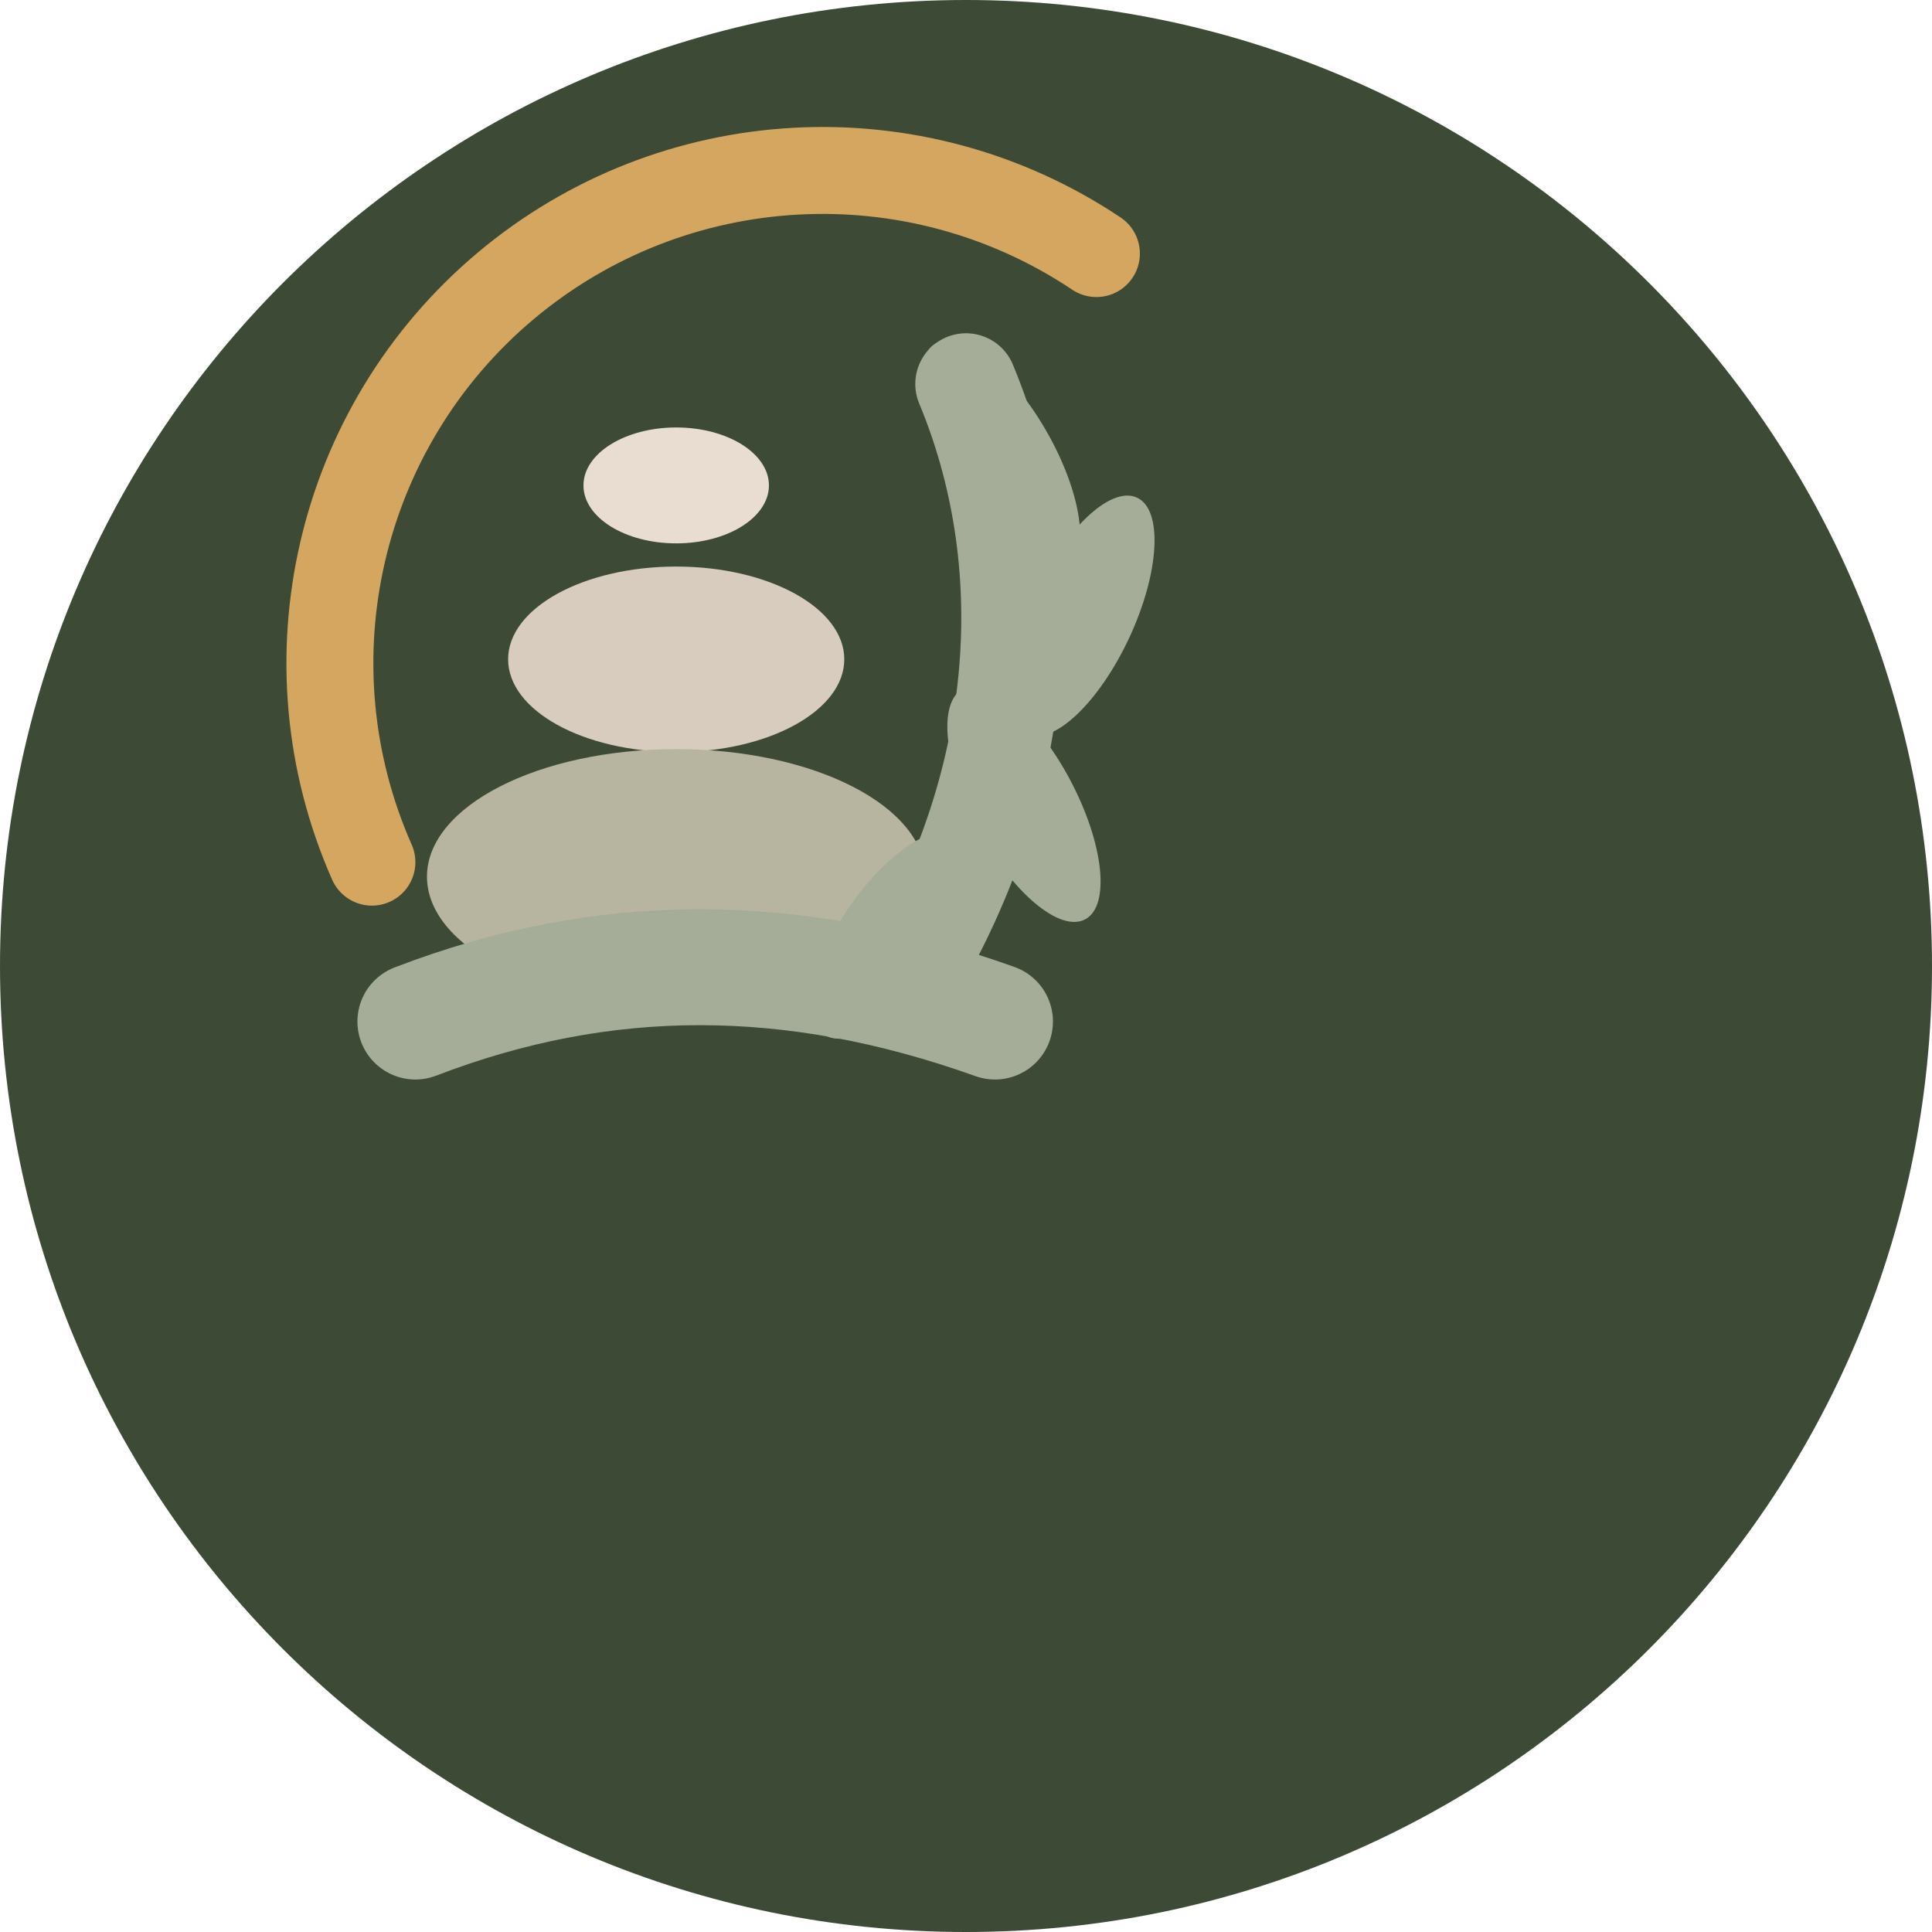
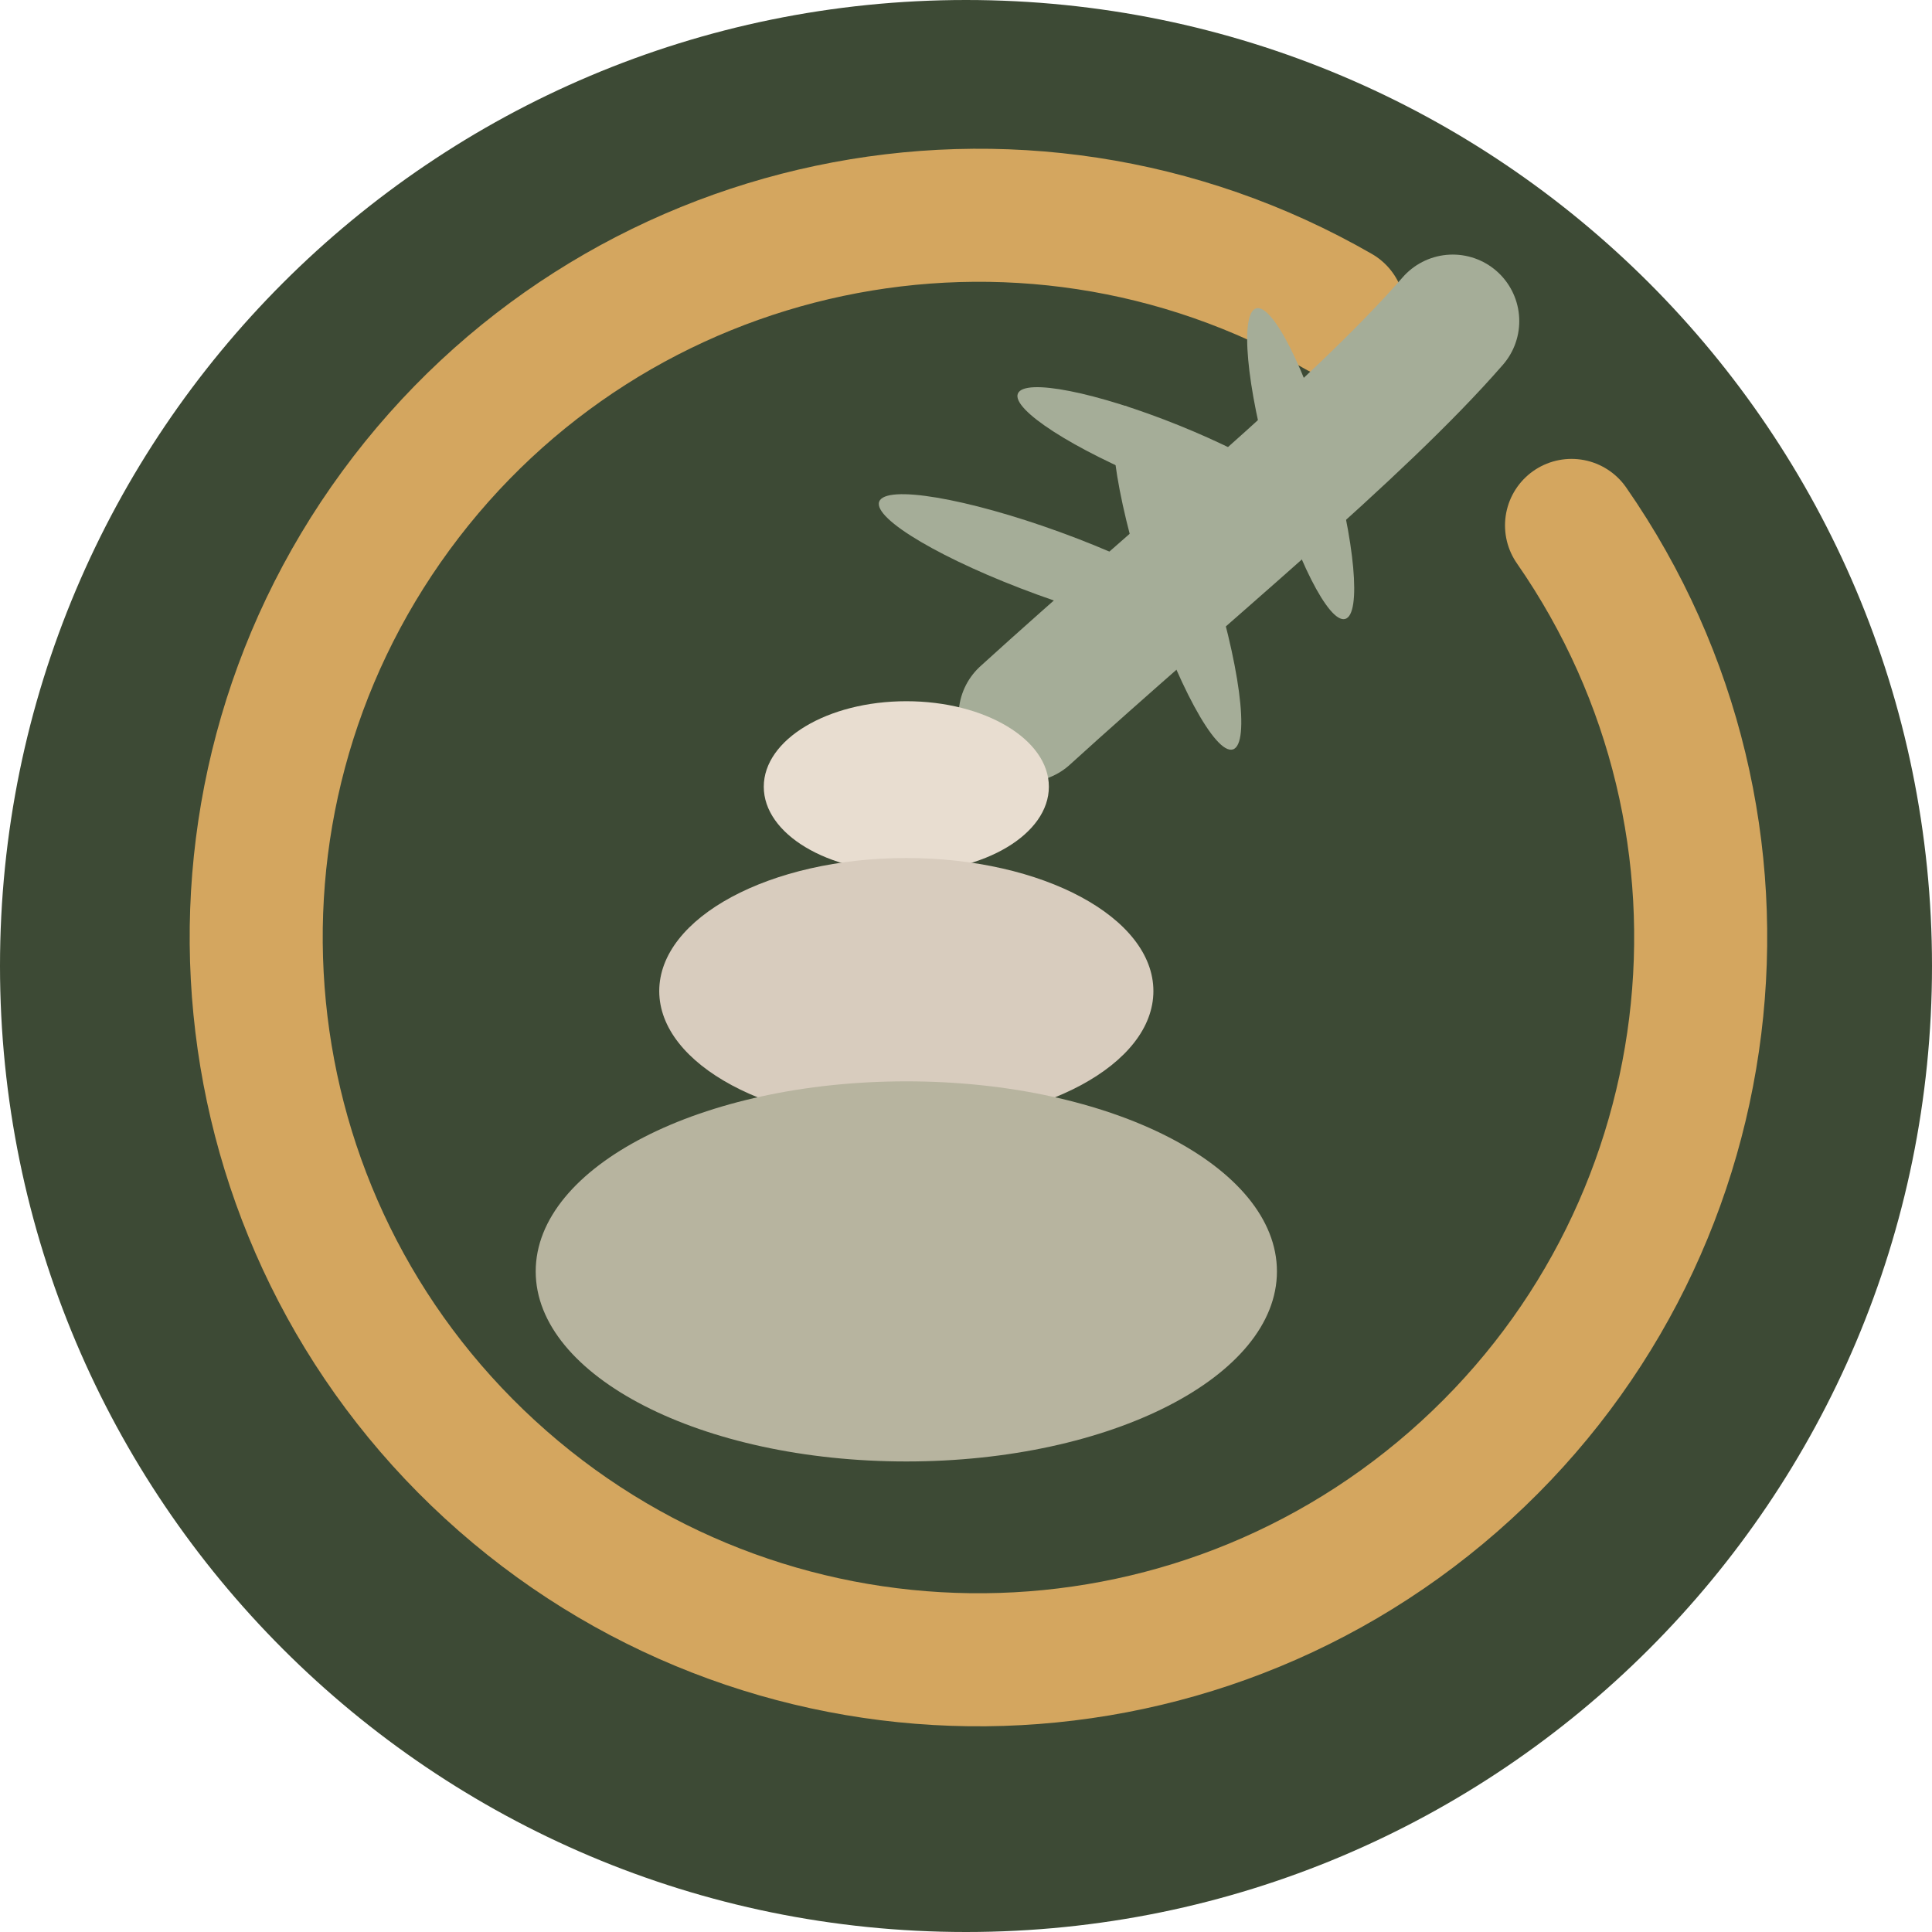
<svg xmlns="http://www.w3.org/2000/svg" viewBox="0 0 32 32">
  <circle cx="16" cy="16" r="16" fill="#3D4A35" />
-   <g transform="translate(4 3) scale(0.048) translate(-80 -100)">
-     <path d="M125 335 A170 170 0 0 1 375 125" stroke="#D4A65F" stroke-width="30" stroke-linecap="round" fill="none" />
-     <ellipse cx="230" cy="205" rx="32" ry="20" fill="#E8DDD0" />
-     <ellipse cx="230" cy="265" rx="58" ry="32" fill="#D8CCBE" />
-     <ellipse cx="230" cy="340" rx="86" ry="44" fill="#B7B49F" />
-     <path d="M330 170 C355 230 352 305 310 375" stroke="#A5AD98" stroke-width="35" stroke-linecap="round" fill="none" />
-     <ellipse cx="342" cy="195" rx="18" ry="45" transform="rotate(-30 342 195)" fill="#A5AD98" />
-     <ellipse cx="370" cy="250" rx="18" ry="45" transform="rotate(25 370 250)" fill="#A5AD98" />
-     <ellipse cx="350" cy="315" rx="18" ry="45" transform="rotate(-28 350 315)" fill="#A5AD98" />
-     <ellipse cx="305" cy="360" rx="18" ry="42" transform="rotate(35 305 360)" fill="#A5AD98" />
-     <path d="M140 390 C205 365 270 365 340 390" stroke="#A5AD98" stroke-width="40" stroke-linecap="round" fill="none" />
+   <g transform="translate(3.6 2.8) scale(0.0787) translate(-75 -100)">
+     <path d="M 360 175 A 152 152 0 1 1 311 130" stroke="#D4A65F" stroke-width="28" stroke-linecap="round" fill="none" />
+     <path d="M 245 215 C 278 185, 315 155, 335 132" stroke="#A5AD98" stroke-width="28" stroke-linecap="round" fill="none" />
+     <ellipse cx="250" cy="183" rx="7" ry="38" transform="rotate(-70 250 183)" fill="#A5AD98" />
+     <ellipse cx="277" cy="186" rx="7" ry="38" transform="rotate(-18 277 186)" fill="#A5AD98" />
+     <ellipse cx="275" cy="160" rx="6.5" ry="34" transform="rotate(-68 275 160)" fill="#A5AD98" />
+     <ellipse cx="303" cy="162" rx="6.5" ry="34" transform="rotate(-16 303 162)" fill="#A5AD98" />
+     <ellipse cx="220" cy="230" rx="30" ry="18" fill="#E8DDD0" />
+     <ellipse cx="220" cy="273" rx="52" ry="28" fill="#D8CCBE" />
+     <ellipse cx="220" cy="332" rx="78" ry="40" fill="#B7B49F" />
  </g>
</svg>
